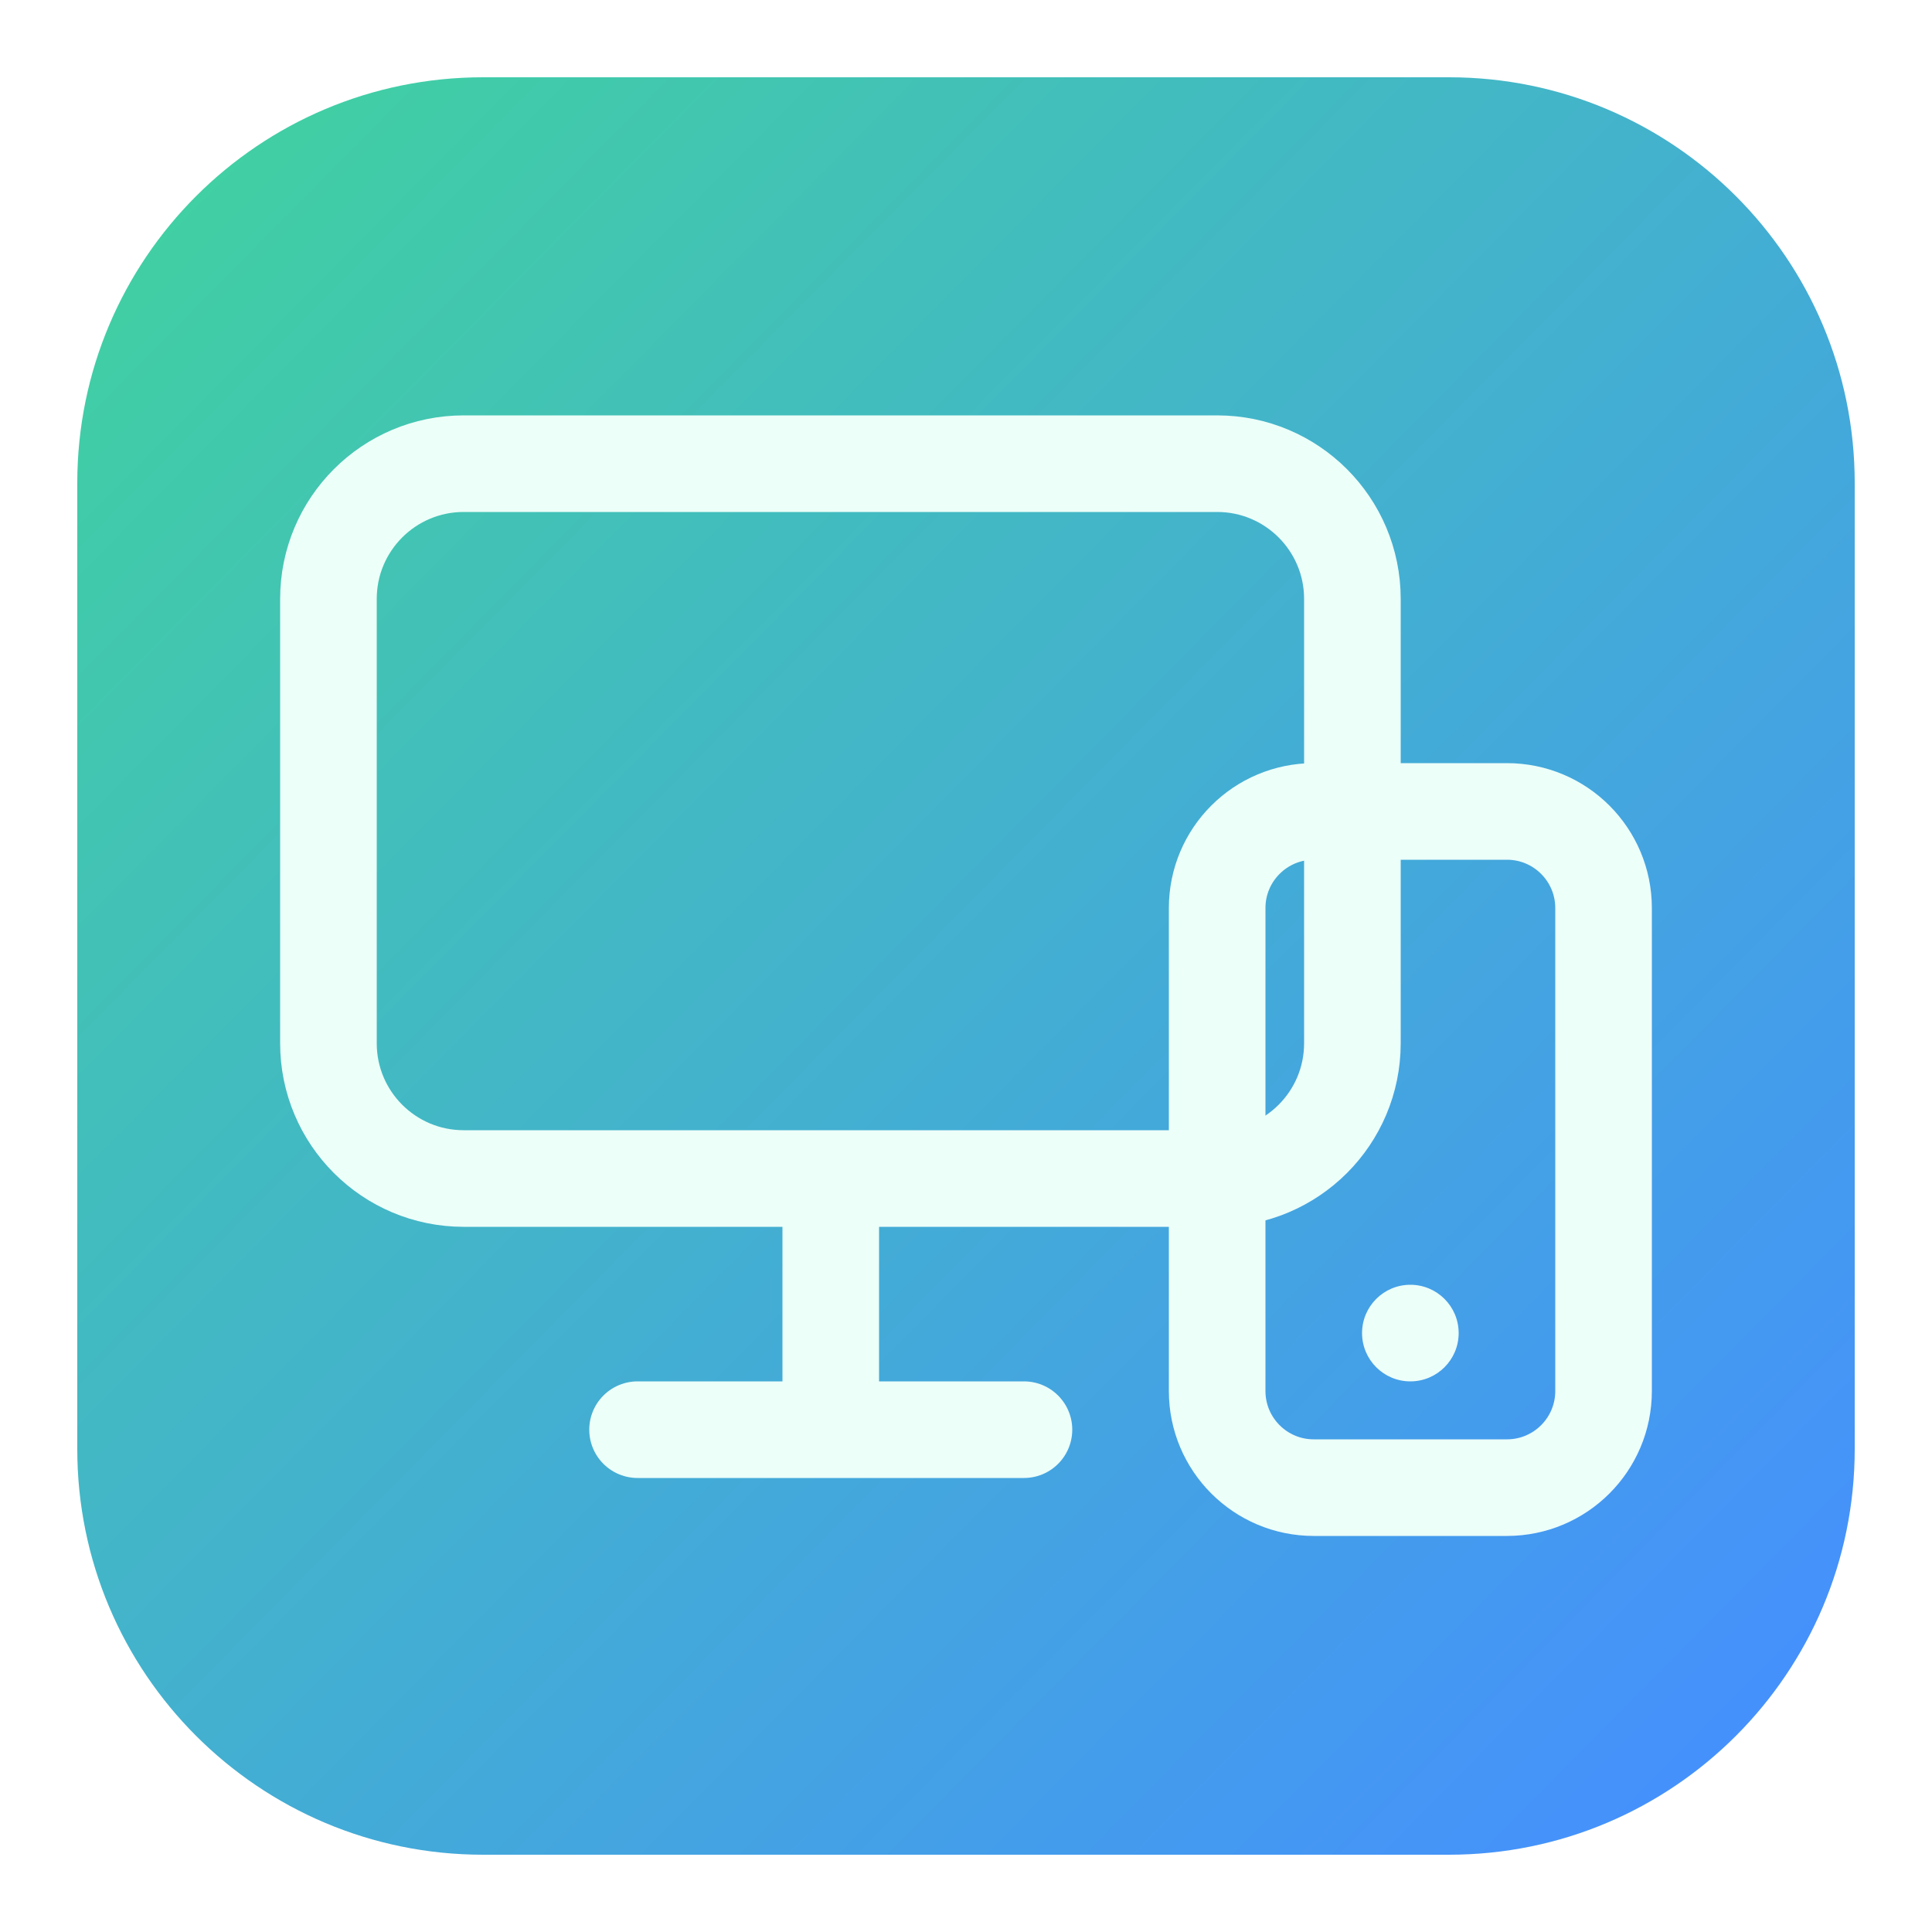
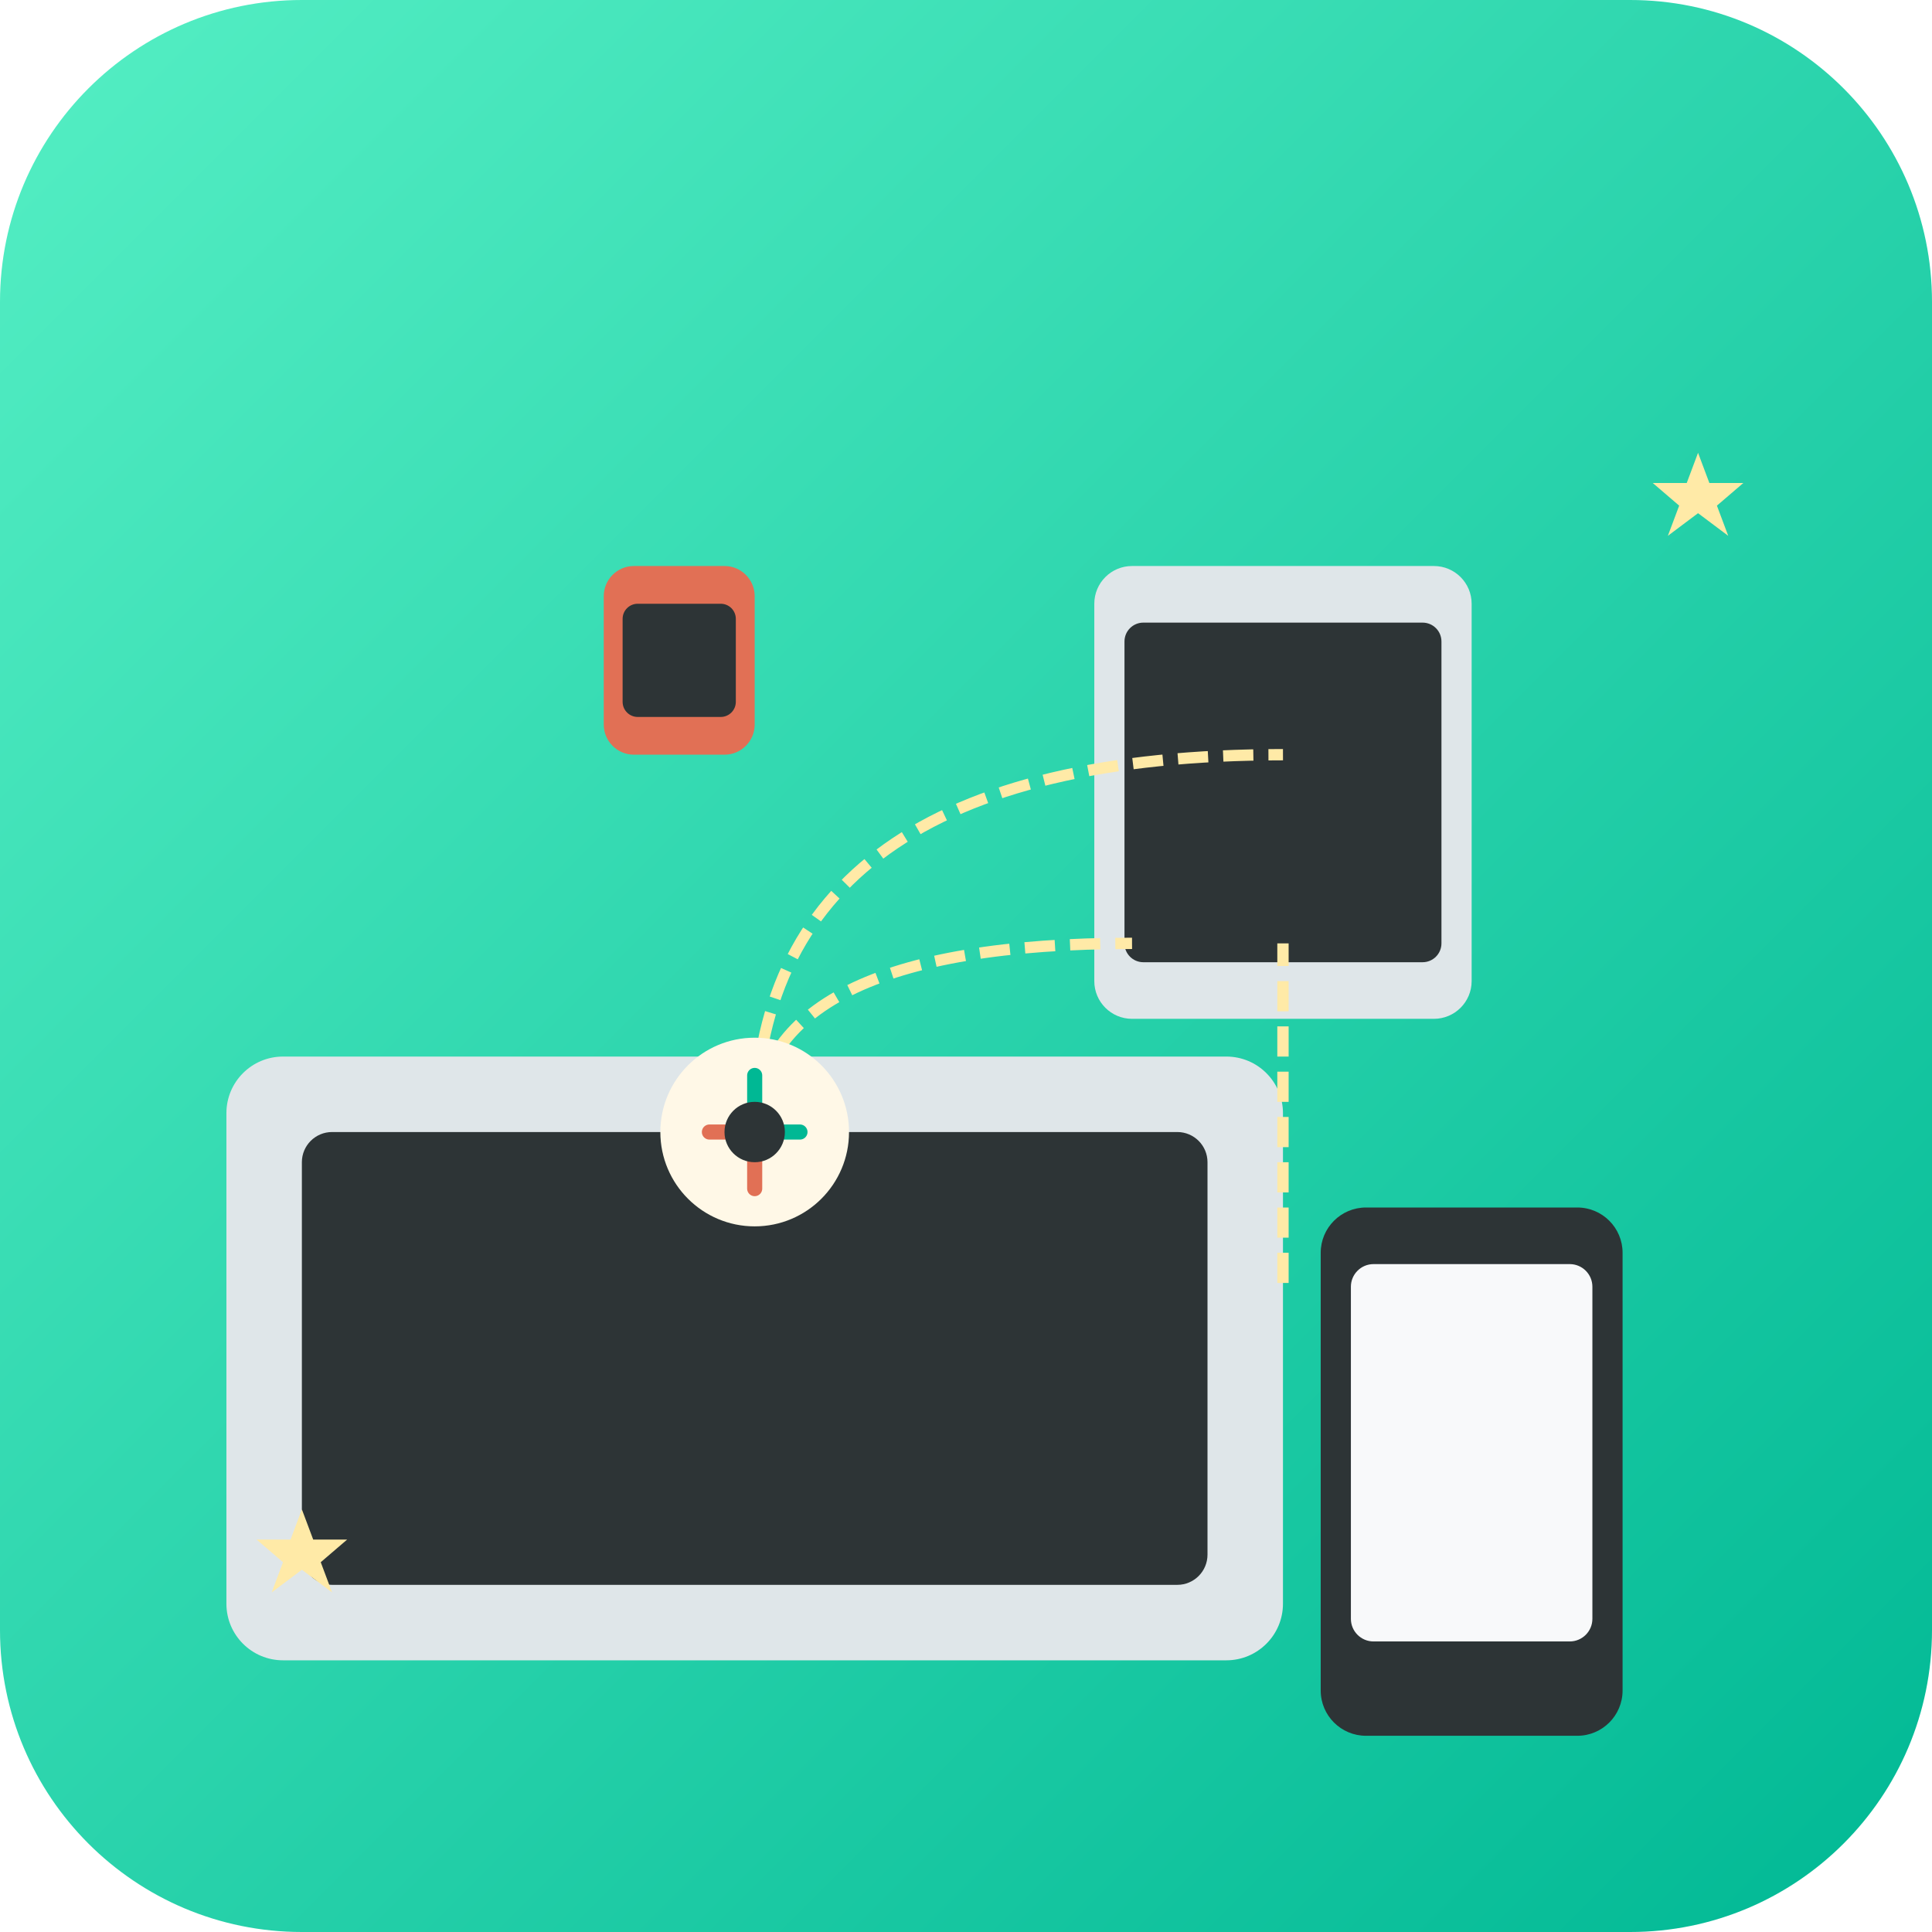
- <svg xmlns="http://www.w3.org/2000/svg" viewBox="0 0 200 200" fill="none">
+ <svg xmlns="http://www.w3.org/2000/svg" viewBox="0 0 512 512">
  <defs>
-     <linearGradient id="g7" x1="18" y1="16" x2="186" y2="182" gradientUnits="userSpaceOnUse">
-       <stop offset="0" stop-color="#41D0A2" />
-       <stop offset="1" stop-color="#458FFF" />
+     <linearGradient id="bg" x1="0%" y1="0%" x2="100%" y2="100%">
+       <stop offset="0%" style="stop-color:#55EFC4" />
+       <stop offset="100%" style="stop-color:#00B894" />
    </linearGradient>
  </defs>
-   <rect x="8" y="8" width="184" height="184" rx="42" fill="url(#g7)" />
-   <rect x="34" y="48" width="106" height="74" rx="14" stroke="#EDFFF9" stroke-width="10" />
-   <path d="M86 126v20" stroke="#EDFFF9" stroke-width="10" stroke-linecap="round" />
-   <path d="M66 148h40" stroke="#EDFFF9" stroke-width="10" stroke-linecap="round" />
-   <rect x="126" y="84" width="40" height="70" rx="10" stroke="#EDFFF9" stroke-width="10" />
-   <circle cx="146" cy="138" r="5" fill="#EDFFF9" />
+   <rect width="512" height="512" rx="80" fill="url(#bg)" />
+   <rect x="60" y="280" width="280" height="160" rx="15" fill="#DFE6E9" />
+   <rect x="80" y="300" width="240" height="120" rx="8" fill="#2D3436" />
+   <rect x="350" y="320" width="80" height="140" rx="12" fill="#2D3436" />
+   <rect x="358" y="335" width="64" height="100" rx="6" fill="#F8F9FA" />
+   <rect x="290" y="150" width="100" height="120" rx="10" fill="#DFE6E9" />
+   <rect x="298" y="165" width="84" height="90" rx="5" fill="#2D3436" />
+   <rect x="160" y="150" width="40" height="50" rx="8" fill="#E17055" />
+   <rect x="165" y="160" width="30" height="30" rx="4" fill="#2D3436" />
+   <path d="M200 300 Q200 200 340 200" stroke="#FFEAA7" stroke-width="3" fill="none" stroke-dasharray="8,4" />
+   <path d="M200 300 Q200 250 300 250" stroke="#FFEAA7" stroke-width="3" fill="none" stroke-dasharray="8,4" />
+   <path d="M340 340 Q340 280 340 250" stroke="#FFEAA7" stroke-width="3" fill="none" stroke-dasharray="8,4" />
+   <circle cx="200" cy="300" r="25" fill="#FFF8E7" />
+   <path d="M200 285 L200 300 L212 300" stroke="#00B894" stroke-width="4" fill="none" stroke-linecap="round" stroke-linejoin="round" />
+   <path d="M200 315 L200 300 L188 300" stroke="#E17055" stroke-width="4" fill="none" stroke-linecap="round" stroke-linejoin="round" />
+   <circle cx="200" cy="300" r="8" fill="#2D3436" />
+   <polygon points="450,120 453,128 462,128 455,134 458,142 450,136 442,142 445,134 438,128 447,128" fill="#FFEAA7" />
+   <polygon points="80,400 83,408 92,408 85,414 88,422 80,416 72,422 75,414 68,408 77,408" fill="#FFEAA7" />
</svg>
